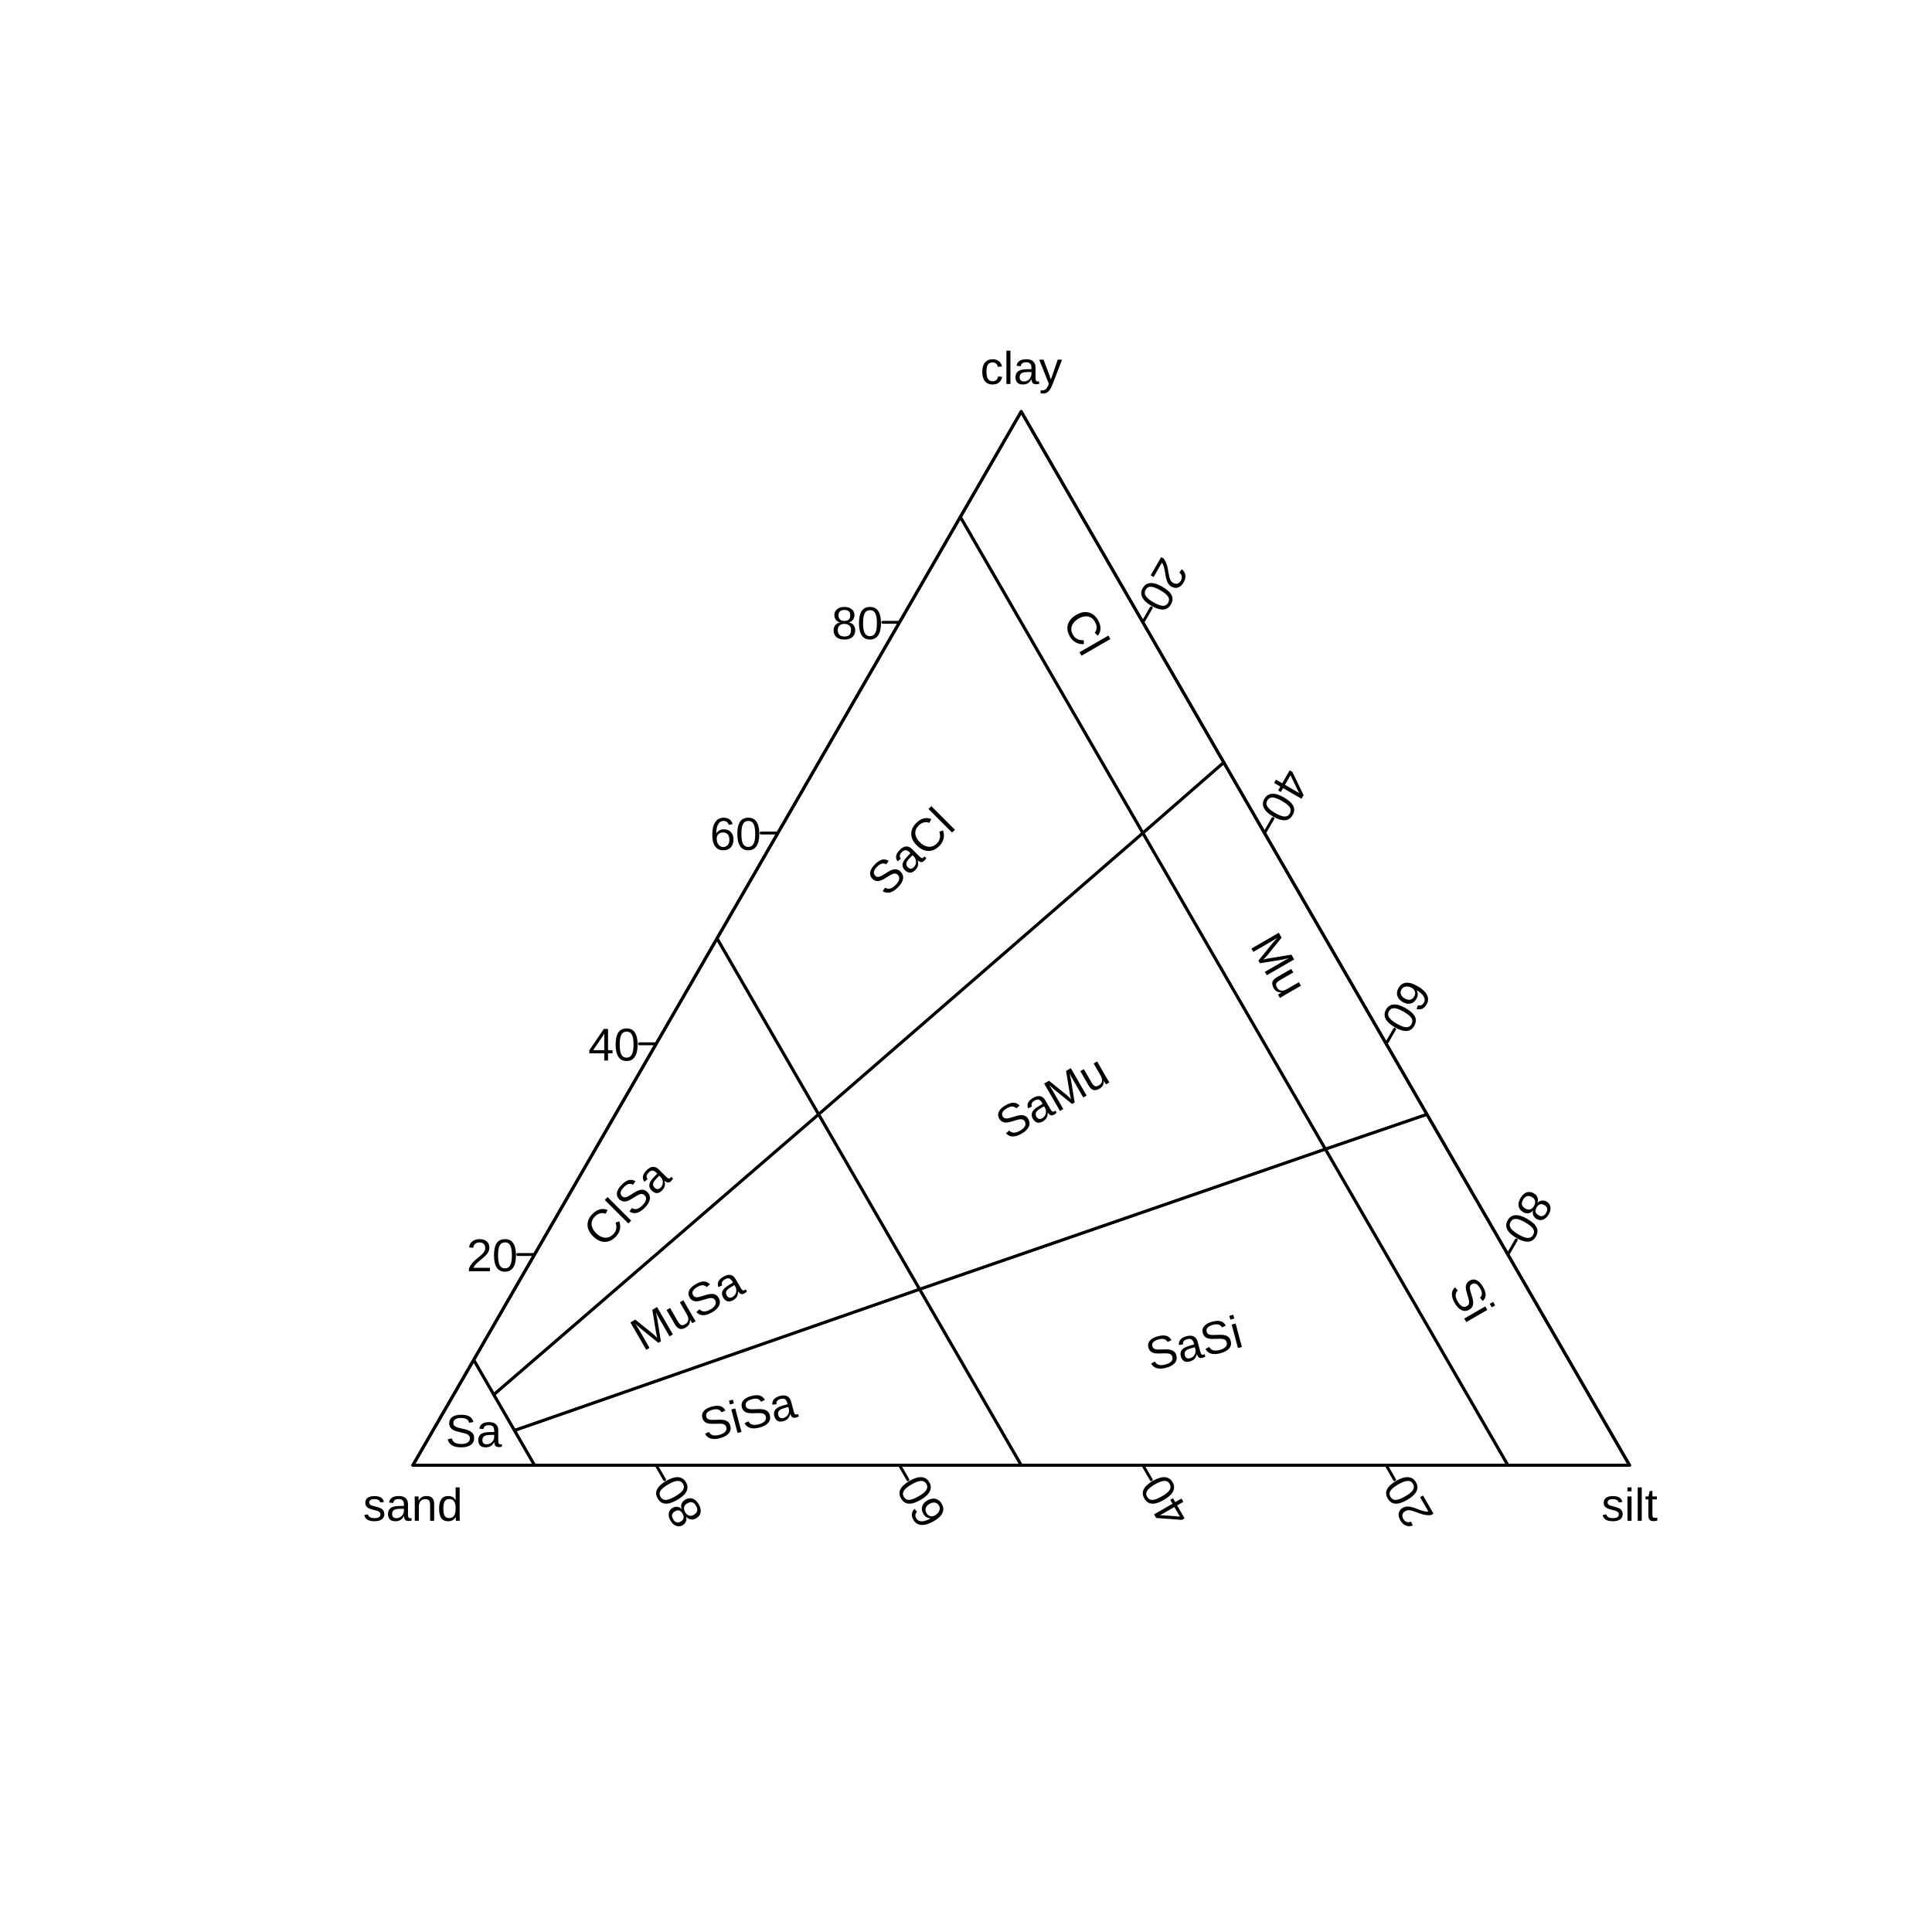
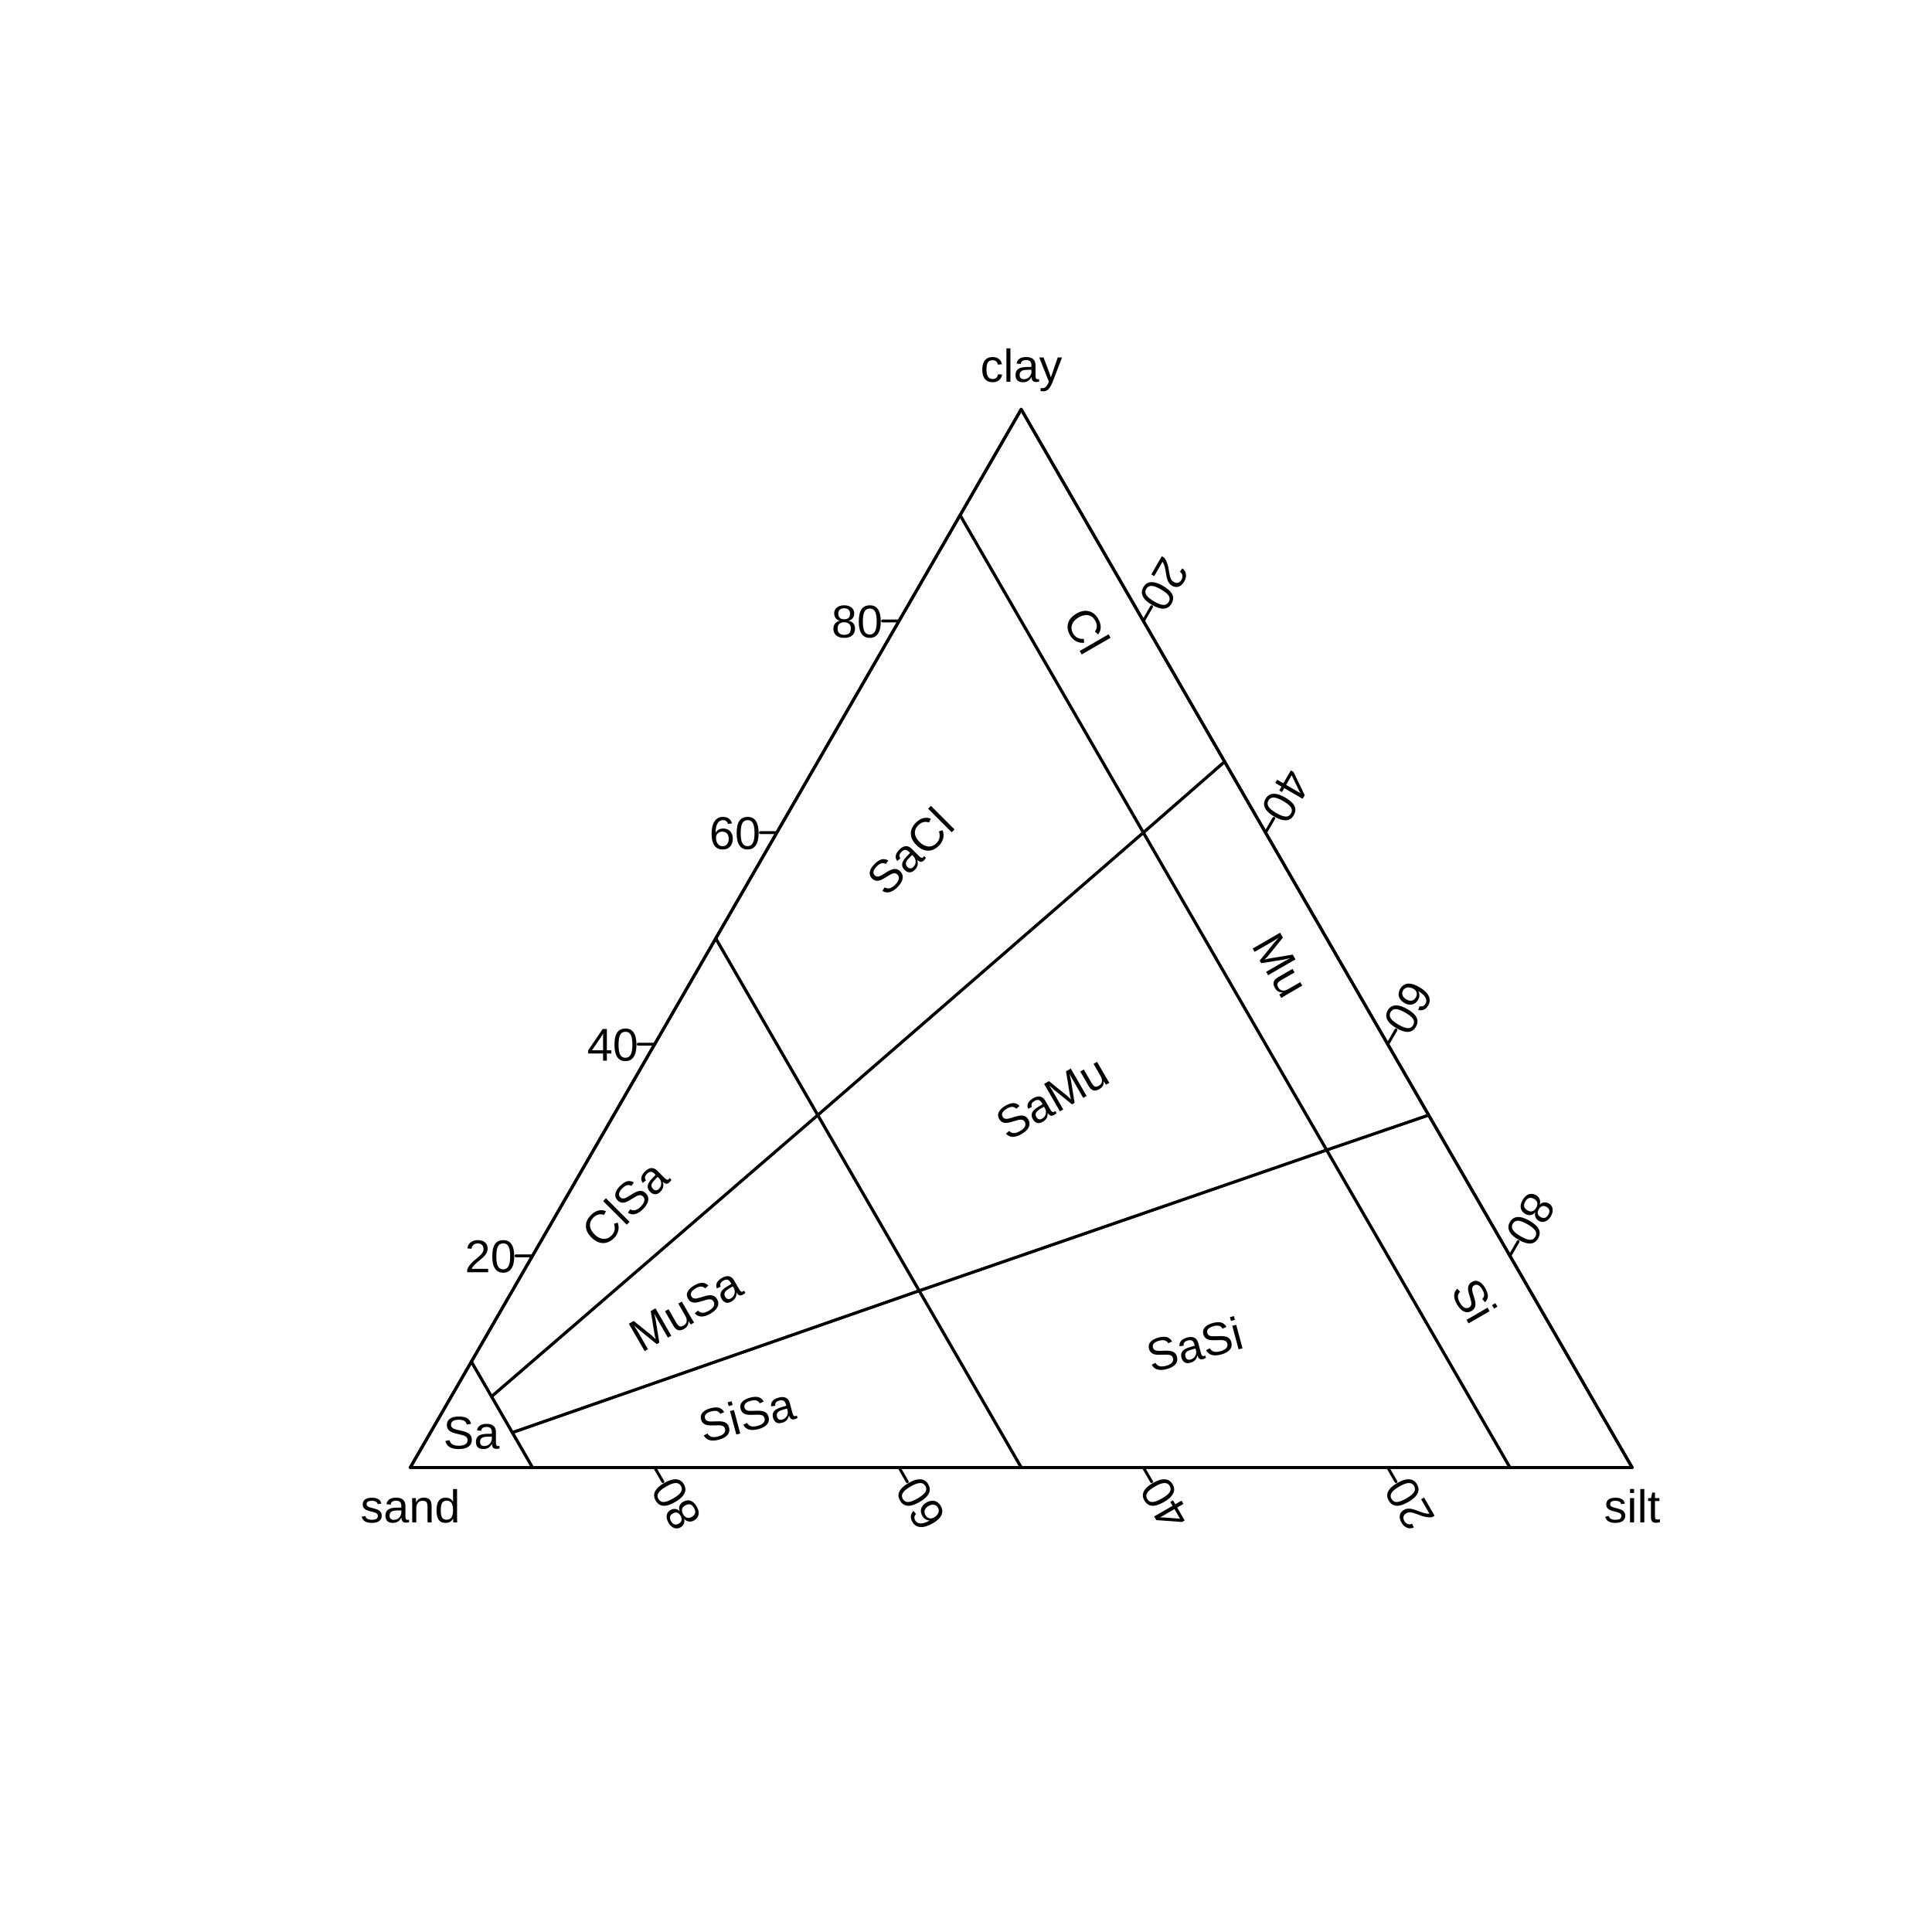
<svg xmlns="http://www.w3.org/2000/svg" class="svglite" width="504.00pt" height="504.00pt" viewBox="0 0 504.00 504.00">
  <defs>
    <style type="text/css">
    .svglite line, .svglite polyline, .svglite polygon, .svglite path, .svglite rect, .svglite circle {
      fill: none;
      stroke: #000000;
      stroke-linecap: round;
      stroke-linejoin: round;
      stroke-miterlimit: 10.00;
    }
    .svglite text {
      white-space: pre;
    }
  </style>
  </defs>
  <rect width="100%" height="100%" style="stroke: none; fill: #FFFFFF;" />
  <defs>
    <clipPath id="cpMC4wMHw1MDQuMDB8MC4wMHw1MDQuMDA=">
      <rect x="0.00" y="0.00" width="504.00" height="504.00" />
    </clipPath>
  </defs>
  <g clip-path="url(#cpMC4wMHw1MDQuMDB8MC4wMHw1MDQuMDA=)">
</g>
  <defs>
    <clipPath id="cpODAuNjR8NDUyLjE2fDU5LjA0fDQzMC41Ng==">
      <rect x="80.64" y="59.04" width="371.52" height="371.52" />
    </clipPath>
  </defs>
  <g clip-path="url(#cpODAuNjR8NDUyLjE2fDU5LjA0fDQzMC41Ng==)">
-     <text transform="translate(367.59,383.83) rotate(-120)" text-anchor="end" style="font-size: 12.00px; font-family: &quot;Arial&quot;;" textLength="15.28px" lengthAdjust="spacingAndGlyphs">20</text>
-     <text transform="translate(304.11,383.83) rotate(-120)" text-anchor="end" style="font-size: 12.00px; font-family: &quot;Arial&quot;;" textLength="15.28px" lengthAdjust="spacingAndGlyphs">40</text>
-     <text transform="translate(240.64,383.83) rotate(-120)" text-anchor="end" style="font-size: 12.00px; font-family: &quot;Arial&quot;;" textLength="15.28px" lengthAdjust="spacingAndGlyphs">60</text>
-     <text transform="translate(177.16,383.83) rotate(-120)" text-anchor="end" style="font-size: 12.00px; font-family: &quot;Arial&quot;;" textLength="15.28px" lengthAdjust="spacingAndGlyphs">80</text>
-     <line x1="107.71" y1="382.23" x2="425.09" y2="382.23" style="stroke-width: 0.75;" />
-     <line x1="361.62" y1="382.23" x2="363.80" y2="386.02" style="stroke-width: 0.75;" />
-     <line x1="298.14" y1="382.23" x2="300.33" y2="386.02" style="stroke-width: 0.75;" />
-     <line x1="234.66" y1="382.23" x2="236.85" y2="386.02" style="stroke-width: 0.75;" />
-     <line x1="171.18" y1="382.23" x2="173.37" y2="386.02" style="stroke-width: 0.75;" />
-     <text transform="translate(296.54,156.37) rotate(-240)" text-anchor="end" style="font-size: 12.00px; font-family: &quot;Arial&quot;;" textLength="15.28px" lengthAdjust="spacingAndGlyphs">20</text>
-     <text transform="translate(328.28,211.34) rotate(-240)" text-anchor="end" style="font-size: 12.00px; font-family: &quot;Arial&quot;;" textLength="15.28px" lengthAdjust="spacingAndGlyphs">40</text>
-     <text transform="translate(360.02,266.31) rotate(-240)" text-anchor="end" style="font-size: 12.00px; font-family: &quot;Arial&quot;;" textLength="15.28px" lengthAdjust="spacingAndGlyphs">60</text>
-     <text transform="translate(391.75,321.28) rotate(-240)" text-anchor="end" style="font-size: 12.00px; font-family: &quot;Arial&quot;;" textLength="15.28px" lengthAdjust="spacingAndGlyphs">80</text>
-     <line x1="425.09" y1="382.23" x2="266.40" y2="107.37" style="stroke-width: 0.75;" />
-     <line x1="298.14" y1="162.34" x2="300.33" y2="158.55" style="stroke-width: 0.75;" />
-     <line x1="329.88" y1="217.31" x2="332.06" y2="213.53" style="stroke-width: 0.75;" />
-     <line x1="361.62" y1="272.29" x2="363.80" y2="268.50" style="stroke-width: 0.75;" />
-     <line x1="393.36" y1="327.26" x2="395.54" y2="323.47" style="stroke-width: 0.75;" />
-     <text x="135.07" y="331.63" text-anchor="end" style="font-size: 12.00px; font-family: &quot;Arial&quot;;" textLength="15.28px" lengthAdjust="spacingAndGlyphs">20</text>
-     <text x="166.81" y="276.66" text-anchor="end" style="font-size: 12.00px; font-family: &quot;Arial&quot;;" textLength="15.28px" lengthAdjust="spacingAndGlyphs">40</text>
-     <text x="198.55" y="221.69" text-anchor="end" style="font-size: 12.00px; font-family: &quot;Arial&quot;;" textLength="15.28px" lengthAdjust="spacingAndGlyphs">60</text>
-     <text x="230.29" y="166.71" text-anchor="end" style="font-size: 12.00px; font-family: &quot;Arial&quot;;" textLength="15.28px" lengthAdjust="spacingAndGlyphs">80</text>
-     <line x1="266.40" y1="107.37" x2="107.71" y2="382.23" style="stroke-width: 0.75;" />
-     <line x1="139.44" y1="327.26" x2="135.07" y2="327.26" style="stroke-width: 0.75;" />
-     <line x1="171.18" y1="272.29" x2="166.81" y2="272.29" style="stroke-width: 0.75;" />
-     <line x1="202.92" y1="217.31" x2="198.55" y2="217.31" style="stroke-width: 0.75;" />
-     <line x1="234.66" y1="162.34" x2="230.29" y2="162.34" style="stroke-width: 0.75;" />
-     <polygon points="107.71,382.23 266.40,107.37 425.09,382.23 " style="stroke-width: 0.75;" />
-     <text x="107.71" y="396.72" text-anchor="middle" style="font-size: 12.00px; font-family: &quot;Arial&quot;;" textLength="28.84px" lengthAdjust="spacingAndGlyphs">sand</text>
-     <text x="425.09" y="396.72" text-anchor="middle" style="font-size: 12.00px; font-family: &quot;Arial&quot;;" textLength="17.63px" lengthAdjust="spacingAndGlyphs">silt</text>
-     <text x="266.40" y="100.17" text-anchor="middle" style="font-size: 12.00px; font-family: &quot;Arial&quot;;" textLength="24.40px" lengthAdjust="spacingAndGlyphs">clay</text>
-     <polygon points="107.71,382.23 123.58,354.75 139.44,382.23 " style="stroke-width: 0.75;" />
-     <polygon points="139.44,382.23 266.40,382.23 239.90,336.33 134.21,373.16 " style="stroke-width: 0.75;" />
-     <polygon points="134.21,373.16 239.90,336.33 213.55,290.70 128.81,363.82 " style="stroke-width: 0.75;" />
-     <polygon points="128.81,363.82 213.55,290.70 187.05,244.80 123.58,354.75 " style="stroke-width: 0.75;" />
-     <polygon points="266.40,382.23 393.36,382.23 345.75,299.77 239.90,336.33 " style="stroke-width: 0.75;" />
-     <polygon points="239.90,336.33 345.75,299.77 298.14,217.31 213.55,290.70 " style="stroke-width: 0.75;" />
-     <polygon points="213.55,290.70 298.14,217.31 250.53,134.85 187.05,244.80 " style="stroke-width: 0.75;" />
-     <polygon points="393.36,382.23 425.09,382.23 372.25,290.70 345.75,299.77 " style="stroke-width: 0.75;" />
-     <polygon points="345.75,299.77 372.25,290.70 319.25,198.90 298.14,217.31 " style="stroke-width: 0.75;" />
-     <polygon points="298.14,217.31 319.25,198.90 266.40,107.37 250.53,134.85 " style="stroke-width: 0.75;" />
-     <text x="123.58" y="377.44" text-anchor="middle" style="font-size: 12.00px; font-family: &quot;Arial&quot;;" textLength="14.98px" lengthAdjust="spacingAndGlyphs">Sa</text>
-     <text transform="translate(196.15,372.81) rotate(-15)" text-anchor="middle" style="font-size: 12.00px; font-family: &quot;Arial&quot;;" textLength="25.93px" lengthAdjust="spacingAndGlyphs">SiSa</text>
-     <text transform="translate(181.30,344.78) rotate(-30)" text-anchor="middle" style="font-size: 12.00px; font-family: &quot;Arial&quot;;" textLength="32.94px" lengthAdjust="spacingAndGlyphs">MuSa</text>
-     <text transform="translate(166.41,316.68) rotate(-45)" text-anchor="middle" style="font-size: 12.00px; font-family: &quot;Arial&quot;;" textLength="26.69px" lengthAdjust="spacingAndGlyphs">ClSa</text>
-     <text transform="translate(312.51,354.46) rotate(-15)" text-anchor="middle" style="font-size: 12.00px; font-family: &quot;Arial&quot;;" textLength="25.93px" lengthAdjust="spacingAndGlyphs">SaSi</text>
-     <text transform="translate(276.52,289.81) rotate(-30)" text-anchor="middle" style="font-size: 12.00px; font-family: &quot;Arial&quot;;" textLength="32.94px" lengthAdjust="spacingAndGlyphs">SaMu</text>
-     <text transform="translate(240.48,225.08) rotate(-45)" text-anchor="middle" style="font-size: 12.00px; font-family: &quot;Arial&quot;;" textLength="26.69px" lengthAdjust="spacingAndGlyphs">SaCl</text>
-     <text transform="translate(380.24,340.97) rotate(60)" text-anchor="middle" style="font-size: 12.00px; font-family: &quot;Arial&quot;;" textLength="10.95px" lengthAdjust="spacingAndGlyphs">Si</text>
-     <text transform="translate(330.13,253.82) rotate(60)" text-anchor="middle" style="font-size: 12.00px; font-family: &quot;Arial&quot;;" textLength="17.96px" lengthAdjust="spacingAndGlyphs">Mu</text>
-     <text transform="translate(279.70,166.85) rotate(60)" text-anchor="middle" style="font-size: 12.00px; font-family: &quot;Arial&quot;;" textLength="11.71px" lengthAdjust="spacingAndGlyphs">Cl</text>
+     <text transform="translate(367.87,384.38) rotate(-120)" text-anchor="end" style="font-size: 12.00px; font-family: &quot;Arial&quot;;" textLength="13.72px" lengthAdjust="spacingAndGlyphs">20</text>
+     <text transform="translate(304.13,384.38) rotate(-120)" text-anchor="end" style="font-size: 12.00px; font-family: &quot;Arial&quot;;" textLength="13.72px" lengthAdjust="spacingAndGlyphs">40</text>
+     <text transform="translate(240.38,384.38) rotate(-120)" text-anchor="end" style="font-size: 12.00px; font-family: &quot;Arial&quot;;" textLength="13.72px" lengthAdjust="spacingAndGlyphs">60</text>
+     <text transform="translate(176.63,384.38) rotate(-120)" text-anchor="end" style="font-size: 12.00px; font-family: &quot;Arial&quot;;" textLength="13.72px" lengthAdjust="spacingAndGlyphs">80</text>
+     <line x1="107.04" y1="382.81" x2="425.76" y2="382.81" style="stroke-width: 0.75;" />
+     <line x1="362.02" y1="382.81" x2="364.16" y2="386.52" style="stroke-width: 0.75;" />
+     <line x1="298.27" y1="382.81" x2="300.41" y2="386.52" style="stroke-width: 0.75;" />
+     <line x1="234.53" y1="382.81" x2="236.67" y2="386.52" style="stroke-width: 0.75;" />
+     <line x1="170.78" y1="382.81" x2="172.92" y2="386.52" style="stroke-width: 0.75;" />
+     <text transform="translate(296.70,156.14) rotate(-240)" text-anchor="end" style="font-size: 12.00px; font-family: &quot;Arial&quot;;" textLength="13.72px" lengthAdjust="spacingAndGlyphs">20</text>
+     <text transform="translate(328.58,211.35) rotate(-240)" text-anchor="end" style="font-size: 12.00px; font-family: &quot;Arial&quot;;" textLength="13.72px" lengthAdjust="spacingAndGlyphs">40</text>
+     <text transform="translate(360.45,266.55) rotate(-240)" text-anchor="end" style="font-size: 12.00px; font-family: &quot;Arial&quot;;" textLength="13.72px" lengthAdjust="spacingAndGlyphs">60</text>
+     <text transform="translate(392.32,321.76) rotate(-240)" text-anchor="end" style="font-size: 12.00px; font-family: &quot;Arial&quot;;" textLength="13.72px" lengthAdjust="spacingAndGlyphs">80</text>
+     <line x1="425.76" y1="382.81" x2="266.40" y2="106.79" style="stroke-width: 0.75;" />
+     <line x1="298.27" y1="161.99" x2="300.41" y2="158.28" style="stroke-width: 0.75;" />
+     <line x1="330.15" y1="217.20" x2="332.29" y2="213.49" style="stroke-width: 0.75;" />
+     <line x1="362.02" y1="272.40" x2="364.16" y2="268.69" style="stroke-width: 0.75;" />
+     <line x1="393.89" y1="327.61" x2="396.03" y2="323.90" style="stroke-width: 0.75;" />
+     <text x="134.62" y="331.89" text-anchor="end" style="font-size: 12.00px; font-family: &quot;Arial&quot;;" textLength="13.72px" lengthAdjust="spacingAndGlyphs">20</text>
+     <text x="166.50" y="276.69" text-anchor="end" style="font-size: 12.00px; font-family: &quot;Arial&quot;;" textLength="13.72px" lengthAdjust="spacingAndGlyphs">40</text>
+     <text x="198.37" y="221.48" text-anchor="end" style="font-size: 12.00px; font-family: &quot;Arial&quot;;" textLength="13.72px" lengthAdjust="spacingAndGlyphs">60</text>
+     <text x="230.24" y="166.28" text-anchor="end" style="font-size: 12.00px; font-family: &quot;Arial&quot;;" textLength="13.72px" lengthAdjust="spacingAndGlyphs">80</text>
+     <line x1="266.40" y1="106.79" x2="107.04" y2="382.81" style="stroke-width: 0.75;" />
+     <line x1="138.91" y1="327.61" x2="134.62" y2="327.61" style="stroke-width: 0.75;" />
+     <line x1="170.78" y1="272.40" x2="166.50" y2="272.40" style="stroke-width: 0.75;" />
+     <line x1="202.65" y1="217.20" x2="198.37" y2="217.20" style="stroke-width: 0.75;" />
+     <line x1="234.53" y1="161.99" x2="230.24" y2="161.99" style="stroke-width: 0.75;" />
+     <polygon points="107.04,382.81 266.40,106.79 425.76,382.81 " style="stroke-width: 0.75;" />
+     <text x="107.04" y="397.15" text-anchor="middle" style="font-size: 12.00px; font-family: &quot;Arial&quot;;" textLength="27.27px" lengthAdjust="spacingAndGlyphs">sand</text>
+     <text x="425.76" y="397.15" text-anchor="middle" style="font-size: 12.00px; font-family: &quot;Arial&quot;;" textLength="16.27px" lengthAdjust="spacingAndGlyphs">silt</text>
+     <text x="266.40" y="99.59" text-anchor="middle" style="font-size: 12.00px; font-family: &quot;Arial&quot;;" textLength="21.71px" lengthAdjust="spacingAndGlyphs">clay</text>
+     <polygon points="107.04,382.81 122.97,355.21 138.91,382.81 " style="stroke-width: 0.75;" />
+     <polygon points="138.91,382.81 266.40,382.81 239.79,336.72 133.65,373.71 " style="stroke-width: 0.75;" />
+     <polygon points="133.65,373.71 239.79,336.72 213.33,290.90 128.23,364.32 " style="stroke-width: 0.75;" />
+     <polygon points="128.23,364.32 213.33,290.90 186.72,244.80 122.97,355.21 " style="stroke-width: 0.75;" />
+     <polygon points="266.40,382.81 393.89,382.81 346.08,300.01 239.79,336.72 " style="stroke-width: 0.75;" />
+     <polygon points="239.79,336.72 346.08,300.01 298.27,217.20 213.33,290.90 " style="stroke-width: 0.75;" />
+     <polygon points="213.33,290.90 298.27,217.20 250.46,134.39 186.72,244.80 " style="stroke-width: 0.75;" />
+     <polygon points="393.89,382.81 425.76,382.81 372.70,290.90 346.08,300.01 " style="stroke-width: 0.75;" />
+     <polygon points="346.08,300.01 372.70,290.90 319.47,198.70 298.27,217.20 " style="stroke-width: 0.75;" />
+     <polygon points="298.27,217.20 319.47,198.70 266.40,106.79 250.46,134.39 " style="stroke-width: 0.75;" />
+     <text x="122.97" y="377.90" text-anchor="middle" style="font-size: 12.00px; font-family: &quot;Arial&quot;;" textLength="13.32px" lengthAdjust="spacingAndGlyphs">Sa</text>
+     <text transform="translate(195.82,373.23) rotate(-15)" text-anchor="middle" style="font-size: 12.00px; font-family: &quot;Arial&quot;;" textLength="23.00px" lengthAdjust="spacingAndGlyphs">SiSa</text>
+     <text transform="translate(180.89,345.12) rotate(-30)" text-anchor="middle" style="font-size: 12.00px; font-family: &quot;Arial&quot;;" textLength="31.62px" lengthAdjust="spacingAndGlyphs">MuSa</text>
+     <text transform="translate(165.99,316.99) rotate(-45)" text-anchor="middle" style="font-size: 12.00px; font-family: &quot;Arial&quot;;" textLength="24.00px" lengthAdjust="spacingAndGlyphs">ClSa</text>
+     <text transform="translate(312.67,354.80) rotate(-15)" text-anchor="middle" style="font-size: 12.00px; font-family: &quot;Arial&quot;;" textLength="23.00px" lengthAdjust="spacingAndGlyphs">SaSi</text>
+     <text transform="translate(276.51,289.91) rotate(-30)" text-anchor="middle" style="font-size: 12.00px; font-family: &quot;Arial&quot;;" textLength="31.62px" lengthAdjust="spacingAndGlyphs">SaMu</text>
+     <text transform="translate(240.38,225.00) rotate(-45)" text-anchor="middle" style="font-size: 12.00px; font-family: &quot;Arial&quot;;" textLength="24.00px" lengthAdjust="spacingAndGlyphs">SaCl</text>
+     <text transform="translate(380.83,341.31) rotate(60)" text-anchor="middle" style="font-size: 12.00px; font-family: &quot;Arial&quot;;" textLength="9.68px" lengthAdjust="spacingAndGlyphs">Si</text>
+     <text transform="translate(330.47,253.81) rotate(60)" text-anchor="middle" style="font-size: 12.00px; font-family: &quot;Arial&quot;;" textLength="18.30px" lengthAdjust="spacingAndGlyphs">Mu</text>
+     <text transform="translate(279.75,166.52) rotate(60)" text-anchor="middle" style="font-size: 12.00px; font-family: &quot;Arial&quot;;" textLength="10.68px" lengthAdjust="spacingAndGlyphs">Cl</text>
  </g>
</svg>
